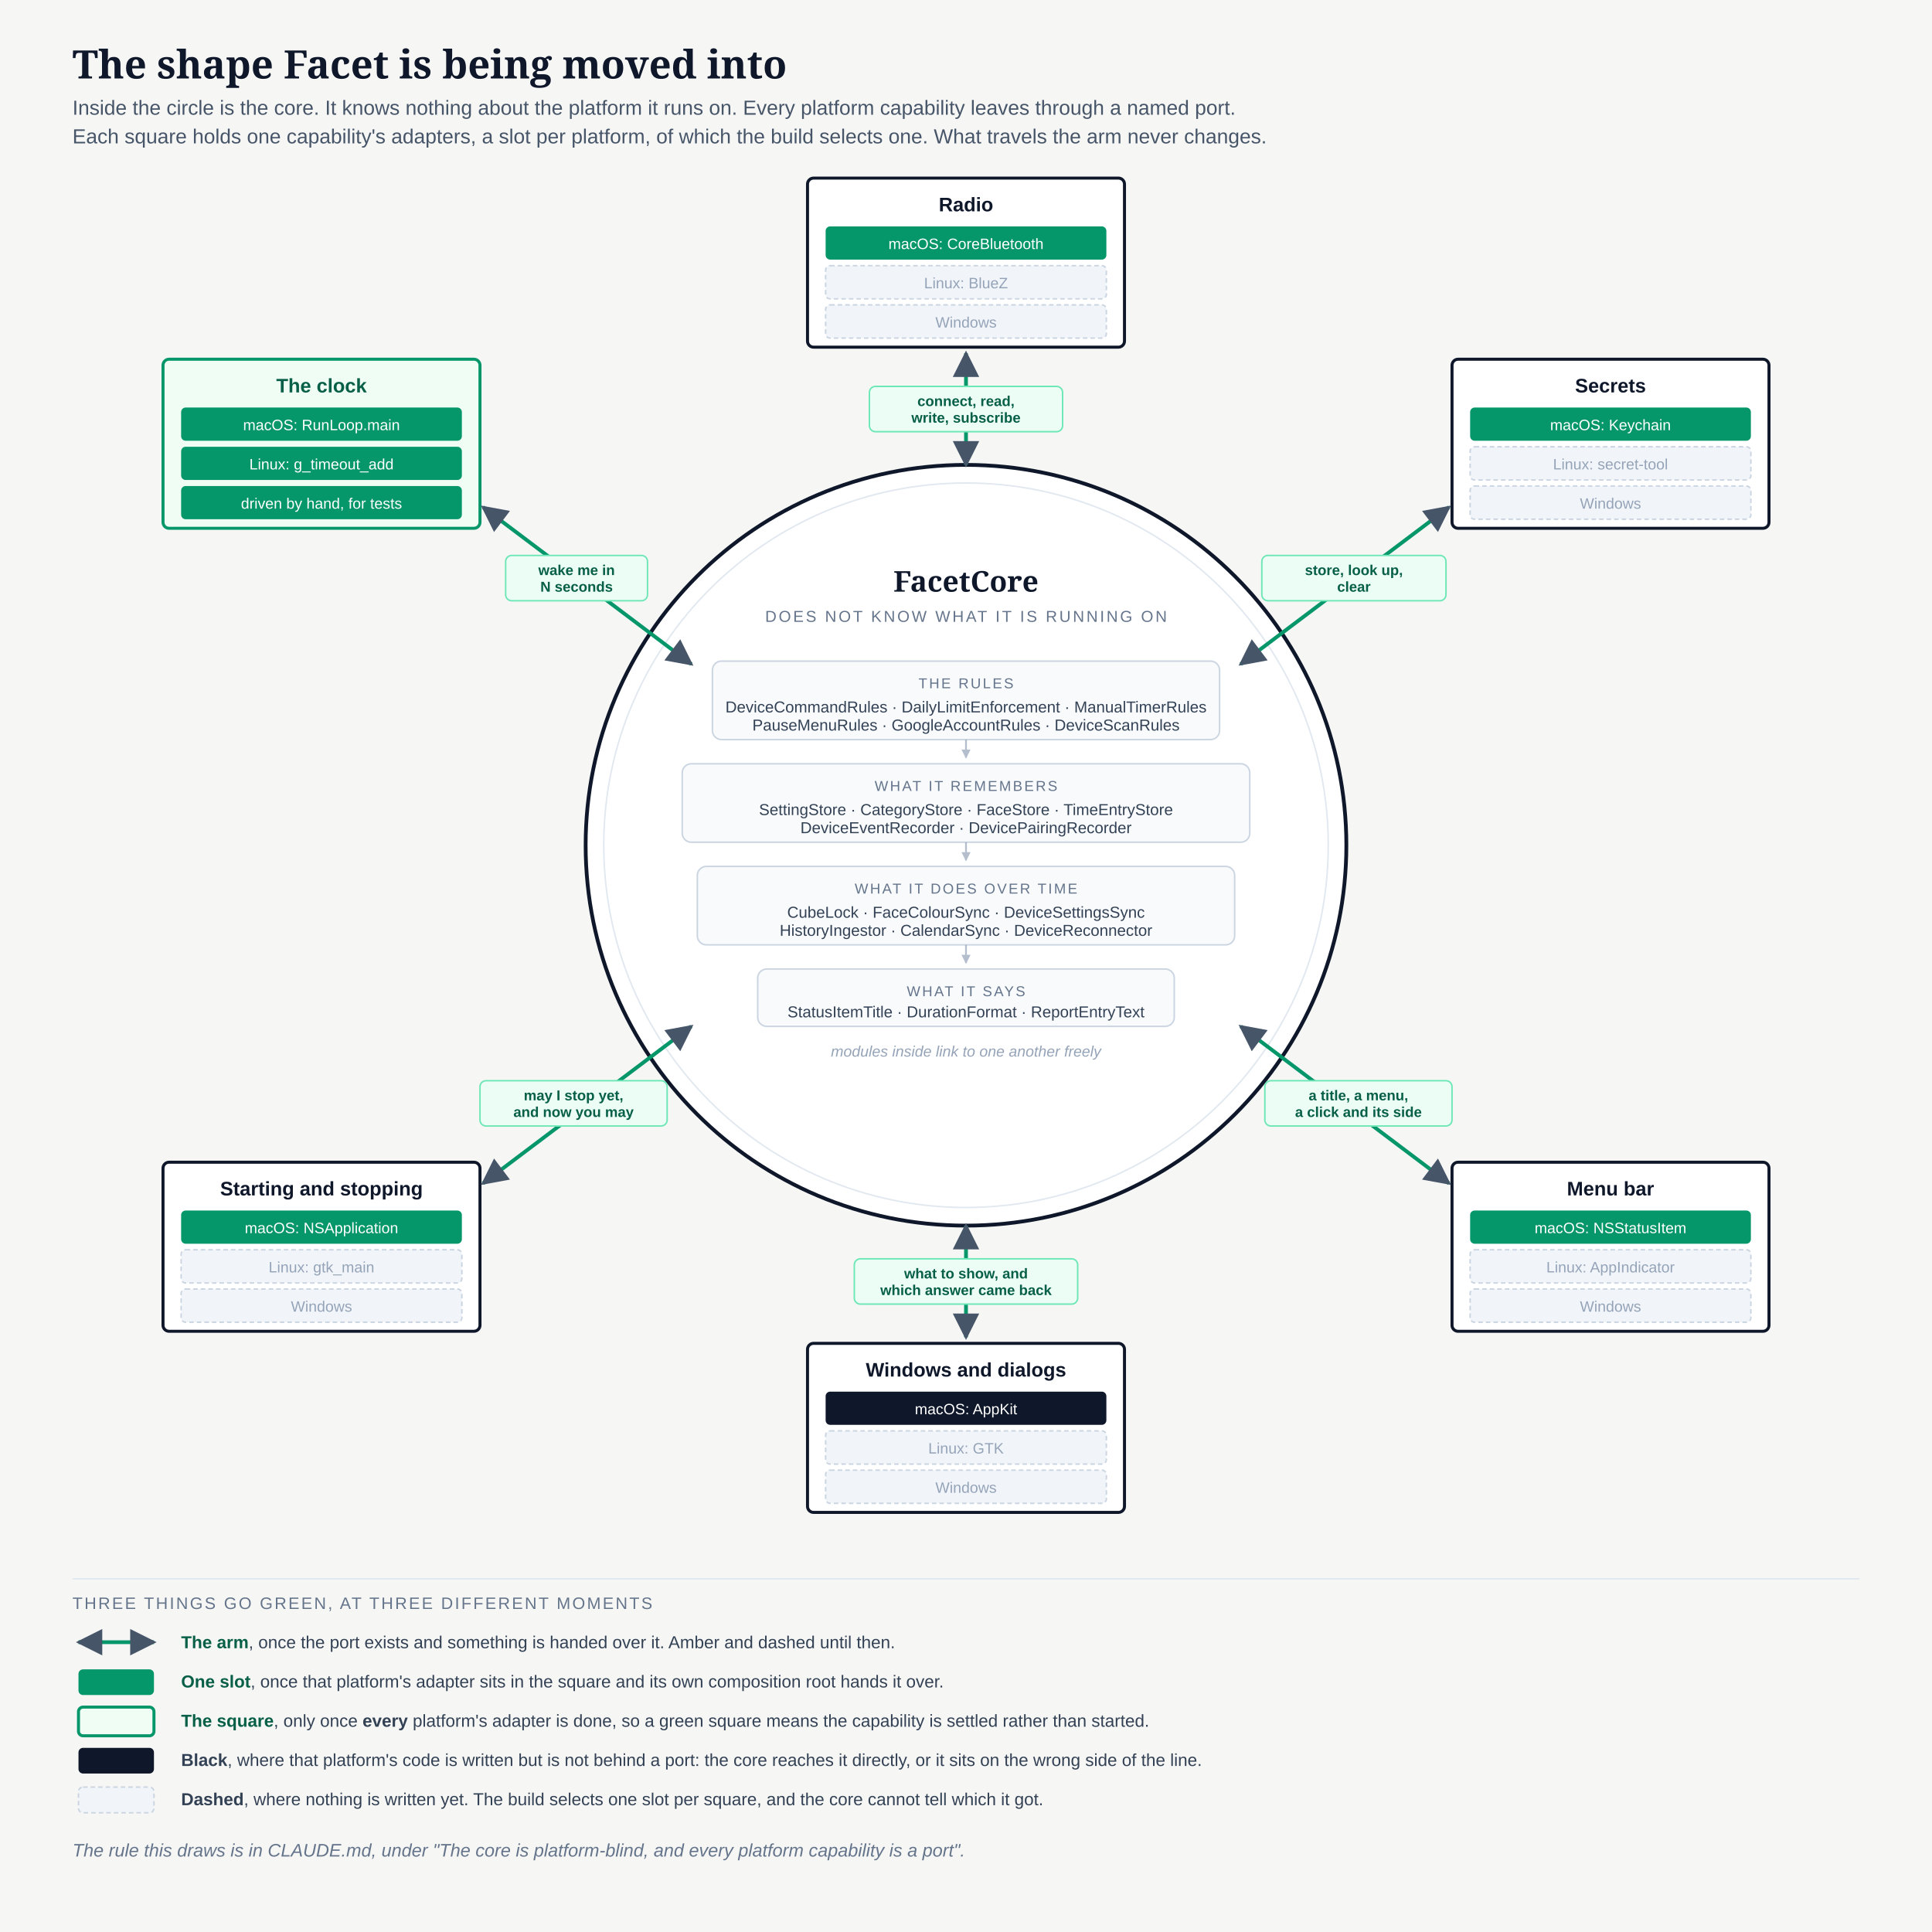
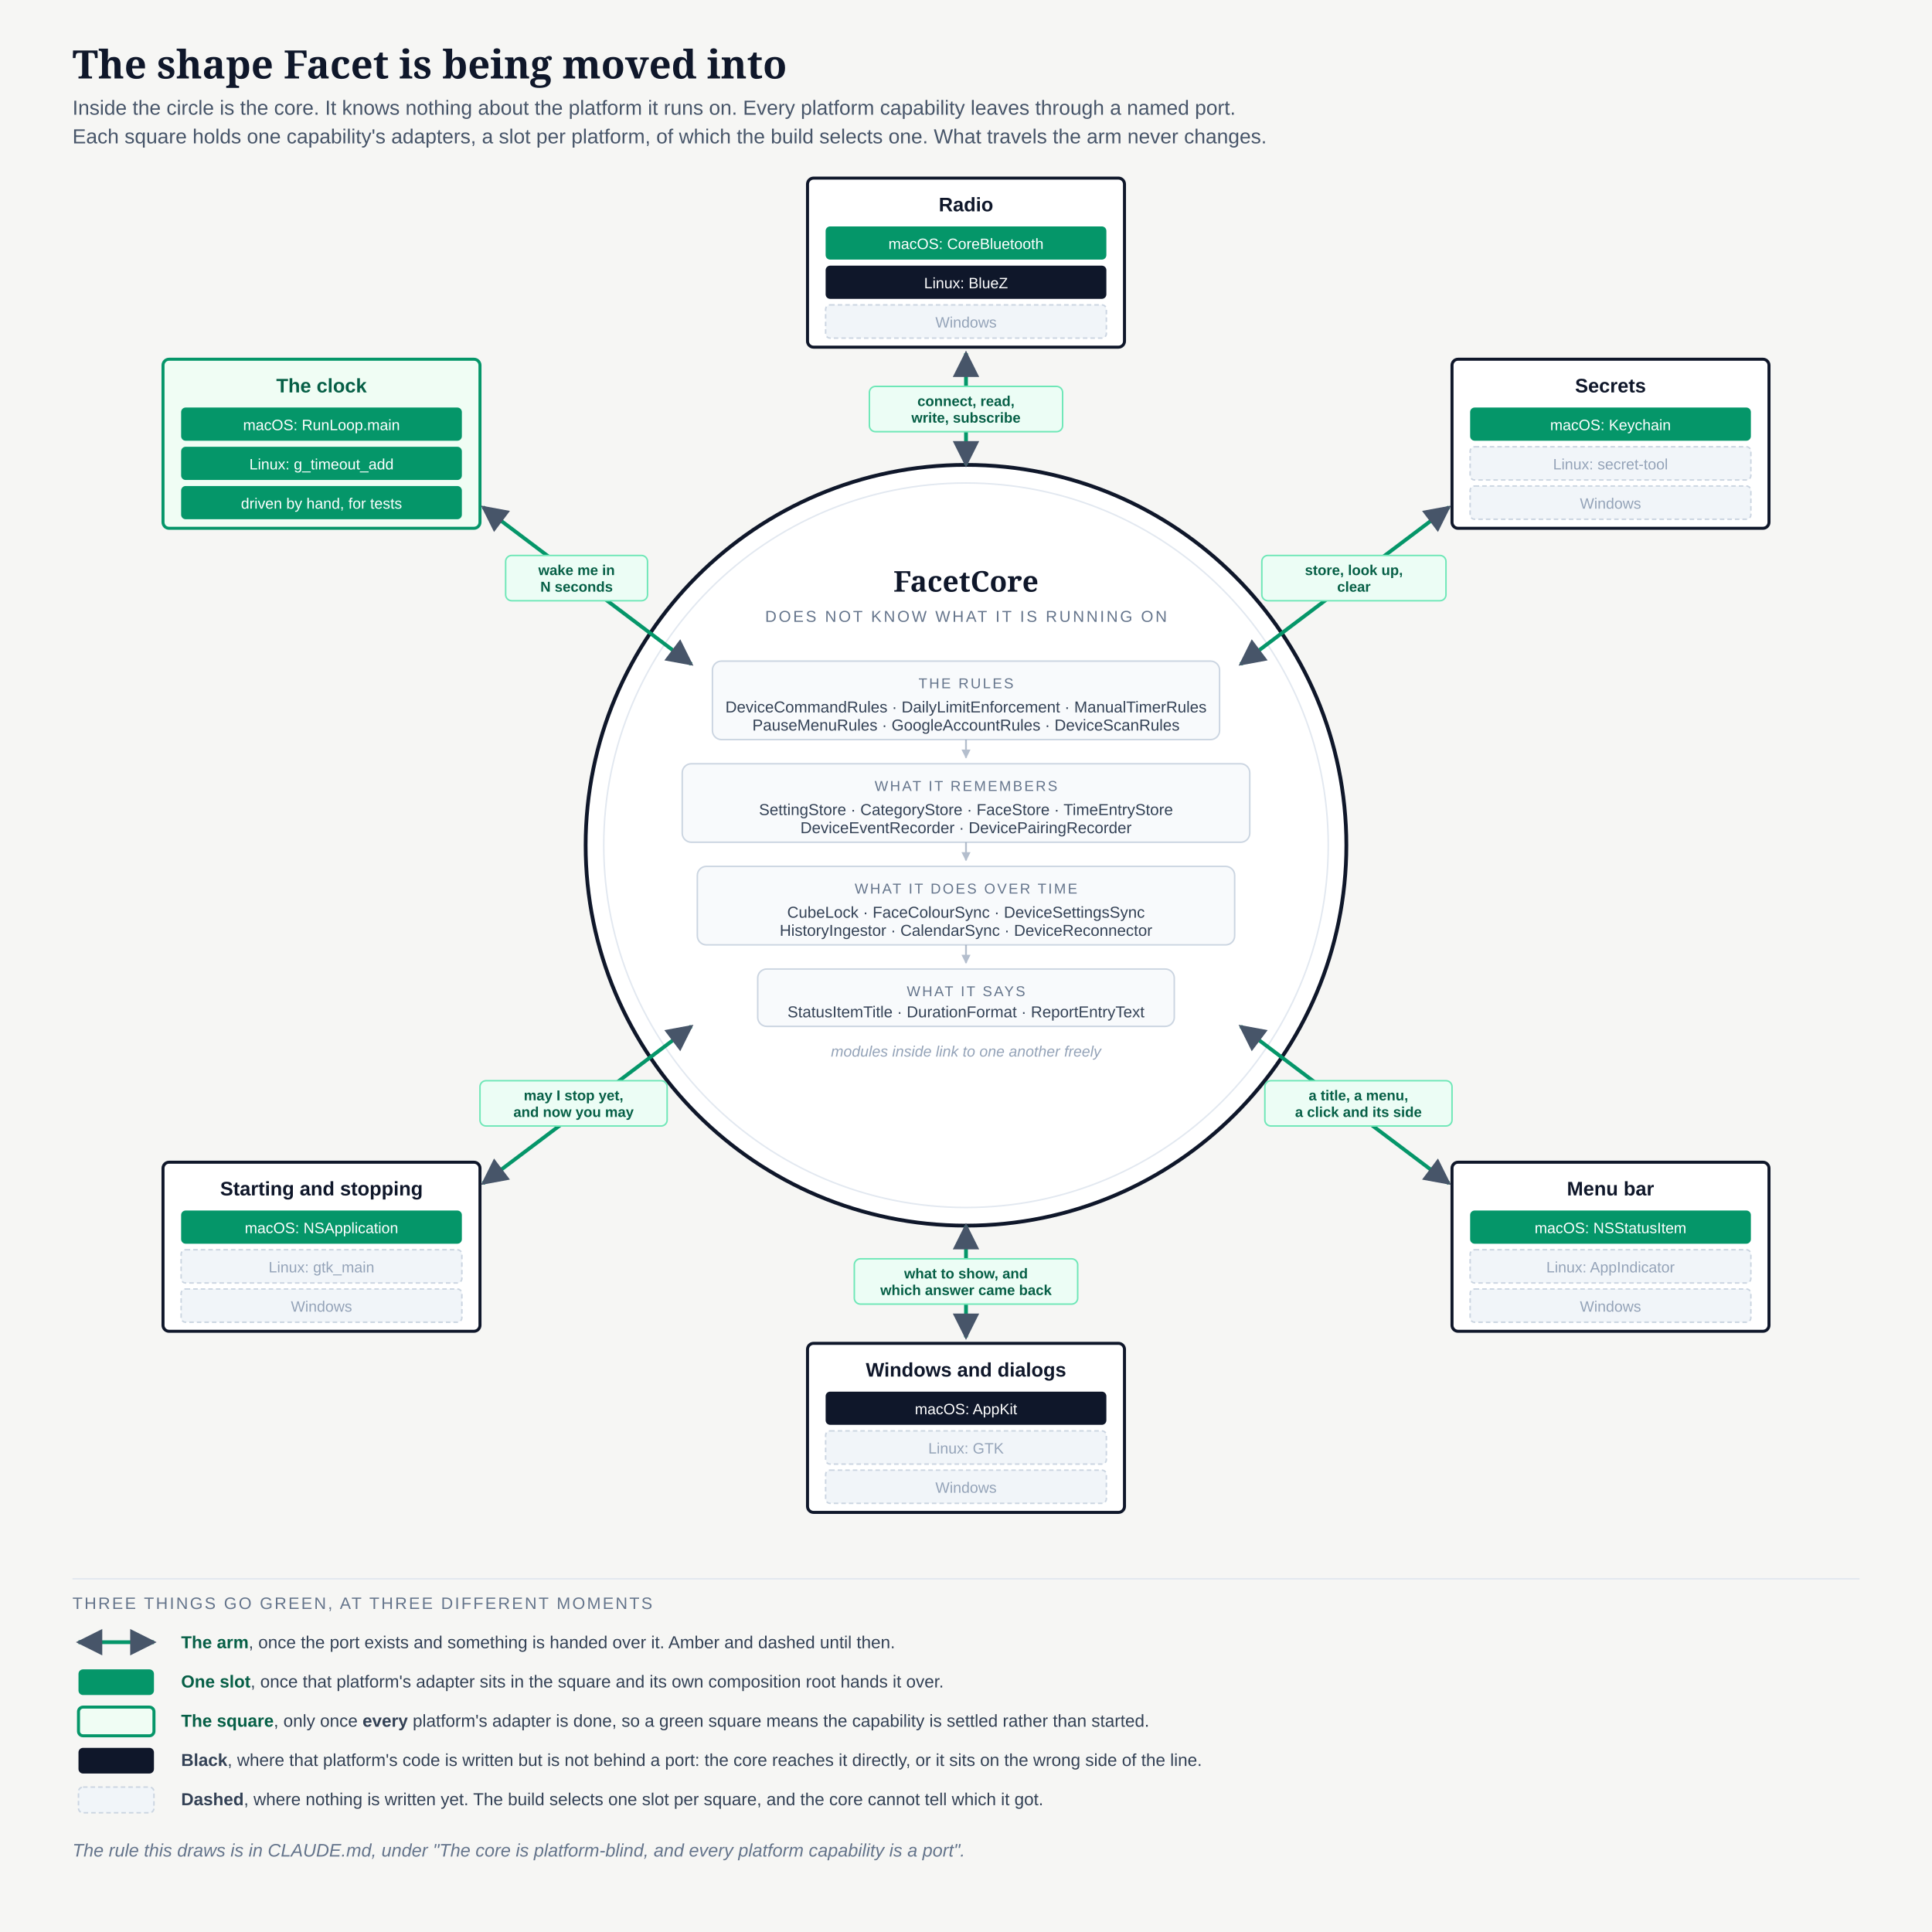
<svg xmlns="http://www.w3.org/2000/svg" viewBox="0 0 1280 1280" width="1280" height="1280" font-family="'IBM Plex Sans','Helvetica Neue',Arial,sans-serif">
  <defs>
    <marker id="arrow" viewBox="0 0 10 10" refX="9" refY="5" markerWidth="7" markerHeight="7" orient="auto-start-reverse">
      <path d="M 0 0 L 10 5 L 0 10 z" fill="#475569" />
    </marker>
    <marker id="arrowMissing" viewBox="0 0 10 10" refX="9" refY="5" markerWidth="7" markerHeight="7" orient="auto-start-reverse">
      <path d="M 0 0 L 10 5 L 0 10 z" fill="#b45309" />
    </marker>
    <marker id="arrowSmall" viewBox="0 0 10 10" refX="9" refY="5" markerWidth="5" markerHeight="5" orient="auto-start-reverse">
      <path d="M 0 0 L 10 5 L 0 10 z" fill="#94a3b8" />
    </marker>
  </defs>
  <rect width="1280" height="1280" fill="#f6f6f4" />
  <text x="48" y="52" font-size="26" font-weight="600" fill="#0f172a" font-family="Newsreader,Georgia,serif">The shape Facet is being moved into</text>
  <text x="48" y="76" font-size="13.5" fill="#475569">Inside the circle is the core. It knows nothing about the platform it runs on. Every platform capability leaves through a named port.</text>
  <text x="48" y="95" font-size="13.5" fill="#475569">Each square holds one capability's adapters, a slot per platform, of which the build selects one. What travels the arm never changes.</text>
  <circle cx="640" cy="560" r="252" fill="#ffffff" stroke="#0f172a" stroke-width="2.5" />
  <circle cx="640" cy="560" r="240" fill="none" stroke="#e2e8f0" stroke-width="1" />
  <text x="640" y="392" text-anchor="middle" font-size="19" font-weight="600" fill="#0f172a" font-family="Newsreader,Georgia,serif">FacetCore</text>
  <text x="640" y="412" text-anchor="middle" font-size="10.5" fill="#64748b" letter-spacing="1.4">DOES NOT KNOW WHAT IT IS RUNNING ON</text>
  <g font-size="11" fill="#334155" text-anchor="middle">
    <rect x="472" y="438" width="336" height="52" rx="6" fill="#f8fafc" stroke="#cbd5e1" />
    <text x="640" y="456" font-size="9.5" fill="#64748b" letter-spacing="1.2">THE RULES</text>
    <text x="640" y="472" font-size="10.5">DeviceCommandRules · DailyLimitEnforcement · ManualTimerRules</text>
    <text x="640" y="484" font-size="10.5">PauseMenuRules · GoogleAccountRules · DeviceScanRules</text>
    <rect x="452" y="506" width="376" height="52" rx="6" fill="#f8fafc" stroke="#cbd5e1" />
    <text x="640" y="524" font-size="9.5" fill="#64748b" letter-spacing="1.2">WHAT IT REMEMBERS</text>
    <text x="640" y="540" font-size="10.5">SettingStore · CategoryStore · FaceStore · TimeEntryStore</text>
    <text x="640" y="552" font-size="10.5">DeviceEventRecorder · DevicePairingRecorder</text>
    <rect x="462" y="574" width="356" height="52" rx="6" fill="#f8fafc" stroke="#cbd5e1" />
    <text x="640" y="592" font-size="9.5" fill="#64748b" letter-spacing="1.2">WHAT IT DOES OVER TIME</text>
    <text x="640" y="608" font-size="10.5">CubeLock · FaceColourSync · DeviceSettingsSync</text>
    <text x="640" y="620" font-size="10.5">HistoryIngestor · CalendarSync · DeviceReconnector</text>
    <rect x="502" y="642" width="276" height="38" rx="6" fill="#f8fafc" stroke="#cbd5e1" />
    <text x="640" y="660" font-size="9.5" fill="#64748b" letter-spacing="1.2">WHAT IT SAYS</text>
    <text x="640" y="674" font-size="10.5">StatusItemTitle · DurationFormat · ReportEntryText</text>
  </g>
  <g stroke="#94a3b8" stroke-width="1.2" marker-end="url(#arrowSmall)" opacity="0.7">
    <line x1="640" y1="490" x2="640" y2="502" />
    <line x1="640" y1="558" x2="640" y2="570" />
    <line x1="640" y1="626" x2="640" y2="638" />
  </g>
  <text x="640" y="700" text-anchor="middle" font-size="10" fill="#94a3b8" font-style="italic">modules inside link to one another freely</text>
  <g>
    <rect x="535" y="118" width="210" height="112" rx="4" fill="#ffffff" stroke="#0f172a" stroke-width="2" />
    <text x="640" y="140" text-anchor="middle" font-size="13" font-weight="600" fill="#0f172a">Radio</text>
    <rect x="547" y="150" width="186" height="22" rx="3" fill="#059669" />
    <text x="640" y="165" text-anchor="middle" font-size="10" fill="#ffffff">macOS: CoreBluetooth</text>
-     <rect x="547" y="176" width="186" height="22" rx="3" fill="#f1f5f9" stroke="#cbd5e1" stroke-dasharray="3 2" />
-     <text x="640" y="191" text-anchor="middle" font-size="10" fill="#94a3b8">Linux: BlueZ</text>
+     <rect x="547" y="176" width="186" height="22" rx="3" fill="#0f172a" />
+     <text x="640" y="191" text-anchor="middle" font-size="10" fill="#ffffff">Linux: BlueZ</text>
    <rect x="547" y="202" width="186" height="22" rx="3" fill="#f1f5f9" stroke="#cbd5e1" stroke-dasharray="3 2" />
    <text x="640" y="217" text-anchor="middle" font-size="10" fill="#94a3b8">Windows</text>
  </g>
  <line x1="640" y1="308" x2="640" y2="234" stroke="#059669" stroke-width="2.5" marker-end="url(#arrow)" marker-start="url(#arrow)" />
  <rect x="576" y="256" width="128" height="30" rx="4" fill="#ecfdf5" stroke="#6ee7b7" />
  <text x="640" y="269" text-anchor="middle" font-size="9.5" fill="#065f46" font-weight="600">connect, read,</text>
  <text x="640" y="280" text-anchor="middle" font-size="9.5" fill="#065f46" font-weight="600">write, subscribe</text>
  <g>
    <rect x="962" y="238" width="210" height="112" rx="4" fill="#ffffff" stroke="#0f172a" stroke-width="2" />
    <text x="1067" y="260" text-anchor="middle" font-size="13" font-weight="600" fill="#0f172a">Secrets</text>
    <rect x="974" y="270" width="186" height="22" rx="3" fill="#059669" />
    <text x="1067" y="285" text-anchor="middle" font-size="10" fill="#ffffff">macOS: Keychain</text>
    <rect x="974" y="296" width="186" height="22" rx="3" fill="#f1f5f9" stroke="#cbd5e1" stroke-dasharray="3 2" />
    <text x="1067" y="311" text-anchor="middle" font-size="10" fill="#94a3b8">Linux: secret-tool</text>
    <rect x="974" y="322" width="186" height="22" rx="3" fill="#f1f5f9" stroke="#cbd5e1" stroke-dasharray="3 2" />
    <text x="1067" y="337" text-anchor="middle" font-size="10" fill="#94a3b8">Windows</text>
  </g>
  <line x1="822" y1="440" x2="960" y2="336" stroke="#059669" stroke-width="2.5" marker-end="url(#arrow)" marker-start="url(#arrow)" />
  <rect x="836" y="368" width="122" height="30" rx="4" fill="#ecfdf5" stroke="#6ee7b7" />
  <text x="897" y="381" text-anchor="middle" font-size="9.5" fill="#065f46" font-weight="600">store, look up,</text>
  <text x="897" y="392" text-anchor="middle" font-size="9.5" fill="#065f46" font-weight="600">clear</text>
  <g>
    <rect x="962" y="770" width="210" height="112" rx="4" fill="#ffffff" stroke="#0f172a" stroke-width="2" />
    <text x="1067" y="792" text-anchor="middle" font-size="13" font-weight="600" fill="#0f172a">Menu bar</text>
    <rect x="974" y="802" width="186" height="22" rx="3" fill="#059669" />
    <text x="1067" y="817" text-anchor="middle" font-size="10" fill="#ffffff">macOS: NSStatusItem</text>
    <rect x="974" y="828" width="186" height="22" rx="3" fill="#f1f5f9" stroke="#cbd5e1" stroke-dasharray="3 2" />
    <text x="1067" y="843" text-anchor="middle" font-size="10" fill="#94a3b8">Linux: AppIndicator</text>
    <rect x="974" y="854" width="186" height="22" rx="3" fill="#f1f5f9" stroke="#cbd5e1" stroke-dasharray="3 2" />
    <text x="1067" y="869" text-anchor="middle" font-size="10" fill="#94a3b8">Windows</text>
  </g>
  <line x1="822" y1="680" x2="960" y2="784" stroke="#059669" stroke-width="2.5" marker-end="url(#arrow)" marker-start="url(#arrow)" />
  <rect x="838" y="716" width="124" height="30" rx="4" fill="#ecfdf5" stroke="#6ee7b7" />
  <text x="900" y="729" text-anchor="middle" font-size="9.5" fill="#065f46" font-weight="600">a title, a menu,</text>
  <text x="900" y="740" text-anchor="middle" font-size="9.5" fill="#065f46" font-weight="600">a click and its side</text>
  <g>
    <rect x="535" y="890" width="210" height="112" rx="4" fill="#ffffff" stroke="#0f172a" stroke-width="2" />
    <text x="640" y="912" text-anchor="middle" font-size="13" font-weight="600" fill="#0f172a">Windows and dialogs</text>
    <rect x="547" y="922" width="186" height="22" rx="3" fill="#0f172a" />
    <text x="640" y="937" text-anchor="middle" font-size="10" fill="#ffffff">macOS: AppKit</text>
    <rect x="547" y="948" width="186" height="22" rx="3" fill="#f1f5f9" stroke="#cbd5e1" stroke-dasharray="3 2" />
    <text x="640" y="963" text-anchor="middle" font-size="10" fill="#94a3b8">Linux: GTK</text>
    <rect x="547" y="974" width="186" height="22" rx="3" fill="#f1f5f9" stroke="#cbd5e1" stroke-dasharray="3 2" />
    <text x="640" y="989" text-anchor="middle" font-size="10" fill="#94a3b8">Windows</text>
  </g>
  <line x1="640" y1="812" x2="640" y2="886" stroke="#059669" stroke-width="2.5" marker-end="url(#arrow)" marker-start="url(#arrow)" />
  <rect x="566" y="834" width="148" height="30" rx="4" fill="#ecfdf5" stroke="#6ee7b7" />
  <text x="640" y="847" text-anchor="middle" font-size="9.5" fill="#065f46" font-weight="600">what to show, and</text>
  <text x="640" y="858" text-anchor="middle" font-size="9.5" fill="#065f46" font-weight="600">which answer came back</text>
  <g>
    <rect x="108" y="770" width="210" height="112" rx="4" fill="#ffffff" stroke="#0f172a" stroke-width="2" />
    <text x="213" y="792" text-anchor="middle" font-size="13" font-weight="600" fill="#0f172a">Starting and stopping</text>
    <rect x="120" y="802" width="186" height="22" rx="3" fill="#059669" />
    <text x="213" y="817" text-anchor="middle" font-size="10" fill="#ffffff">macOS: NSApplication</text>
    <rect x="120" y="828" width="186" height="22" rx="3" fill="#f1f5f9" stroke="#cbd5e1" stroke-dasharray="3 2" />
    <text x="213" y="843" text-anchor="middle" font-size="10" fill="#94a3b8">Linux: gtk_main</text>
    <rect x="120" y="854" width="186" height="22" rx="3" fill="#f1f5f9" stroke="#cbd5e1" stroke-dasharray="3 2" />
    <text x="213" y="869" text-anchor="middle" font-size="10" fill="#94a3b8">Windows</text>
  </g>
  <line x1="458" y1="680" x2="320" y2="784" stroke="#059669" stroke-width="2.5" marker-end="url(#arrow)" marker-start="url(#arrow)" />
  <rect x="318" y="716" width="124" height="30" rx="4" fill="#ecfdf5" stroke="#6ee7b7" />
  <text x="380" y="729" text-anchor="middle" font-size="9.5" fill="#065f46" font-weight="600">may I stop yet,</text>
  <text x="380" y="740" text-anchor="middle" font-size="9.5" fill="#065f46" font-weight="600">and now you may</text>
  <g>
    <rect x="108" y="238" width="210" height="112" rx="4" fill="#f0fdf4" stroke="#059669" stroke-width="2" />
    <text x="213" y="260" text-anchor="middle" font-size="13" font-weight="600" fill="#065f46">The clock</text>
    <rect x="120" y="270" width="186" height="22" rx="3" fill="#059669" />
    <text x="213" y="285" text-anchor="middle" font-size="10" fill="#ffffff">macOS: RunLoop.main</text>
    <rect x="120" y="296" width="186" height="22" rx="3" fill="#059669" />
    <text x="213" y="311" text-anchor="middle" font-size="10" fill="#ffffff">Linux: g_timeout_add</text>
    <rect x="120" y="322" width="186" height="22" rx="3" fill="#059669" />
    <text x="213" y="337" text-anchor="middle" font-size="10" fill="#ffffff">driven by hand, for tests</text>
  </g>
  <line x1="458" y1="440" x2="320" y2="336" stroke="#059669" stroke-width="2.5" marker-end="url(#arrow)" marker-start="url(#arrow)" />
  <rect x="335" y="368" width="94" height="30" rx="4" fill="#ecfdf5" stroke="#6ee7b7" />
  <text x="382" y="381" text-anchor="middle" font-size="9.5" fill="#065f46" font-weight="600">wake me in</text>
  <text x="382" y="392" text-anchor="middle" font-size="9.5" fill="#065f46" font-weight="600">N seconds</text>
  <line x1="48" y1="1046" x2="1232" y2="1046" stroke="#e2e8f0" stroke-width="1" />
  <text x="48" y="1066" font-size="11" fill="#64748b" letter-spacing="1.2">THREE THINGS GO GREEN, AT THREE DIFFERENT MOMENTS</text>
  <g font-size="11.5" fill="#334155">
    <line x1="52" y1="1088" x2="102" y2="1088" stroke="#059669" stroke-width="2.5" marker-end="url(#arrow)" marker-start="url(#arrow)" />
    <text x="120" y="1092">
      <tspan font-weight="600" fill="#065f46">The arm</tspan>, once the port exists and something is handed over it. Amber and dashed until then.</text>
    <rect x="52" y="1106" width="50" height="17" rx="3" fill="#059669" />
    <text x="120" y="1118">
      <tspan font-weight="600" fill="#065f46">One slot</tspan>, once that platform's adapter sits in the square and its own composition root hands it over.</text>
    <rect x="52" y="1131" width="50" height="19" rx="3" fill="#f0fdf4" stroke="#059669" stroke-width="2" />
    <text x="120" y="1144">
      <tspan font-weight="600" fill="#065f46">The square</tspan>, only once <tspan font-weight="600">every</tspan> platform's adapter is done, so a green square means the capability is settled rather than started.</text>
    <rect x="52" y="1158" width="50" height="17" rx="3" fill="#0f172a" />
    <text x="120" y="1170">
      <tspan font-weight="600">Black</tspan>, where that platform's code is written but is not behind a port: the core reaches it directly, or it sits on the wrong side of the line.</text>
    <rect x="52" y="1184" width="50" height="17" rx="3" fill="#f1f5f9" stroke="#cbd5e1" stroke-dasharray="3 2" />
    <text x="120" y="1196">
      <tspan font-weight="600">Dashed</tspan>, where nothing is written yet. The build selects one slot per square, and the core cannot tell which it got.</text>
  </g>
  <text x="48" y="1230" font-size="12" fill="#64748b" font-style="italic">The rule this draws is in CLAUDE.md, under "The core is platform-blind, and every platform capability is a port".</text>
</svg>
